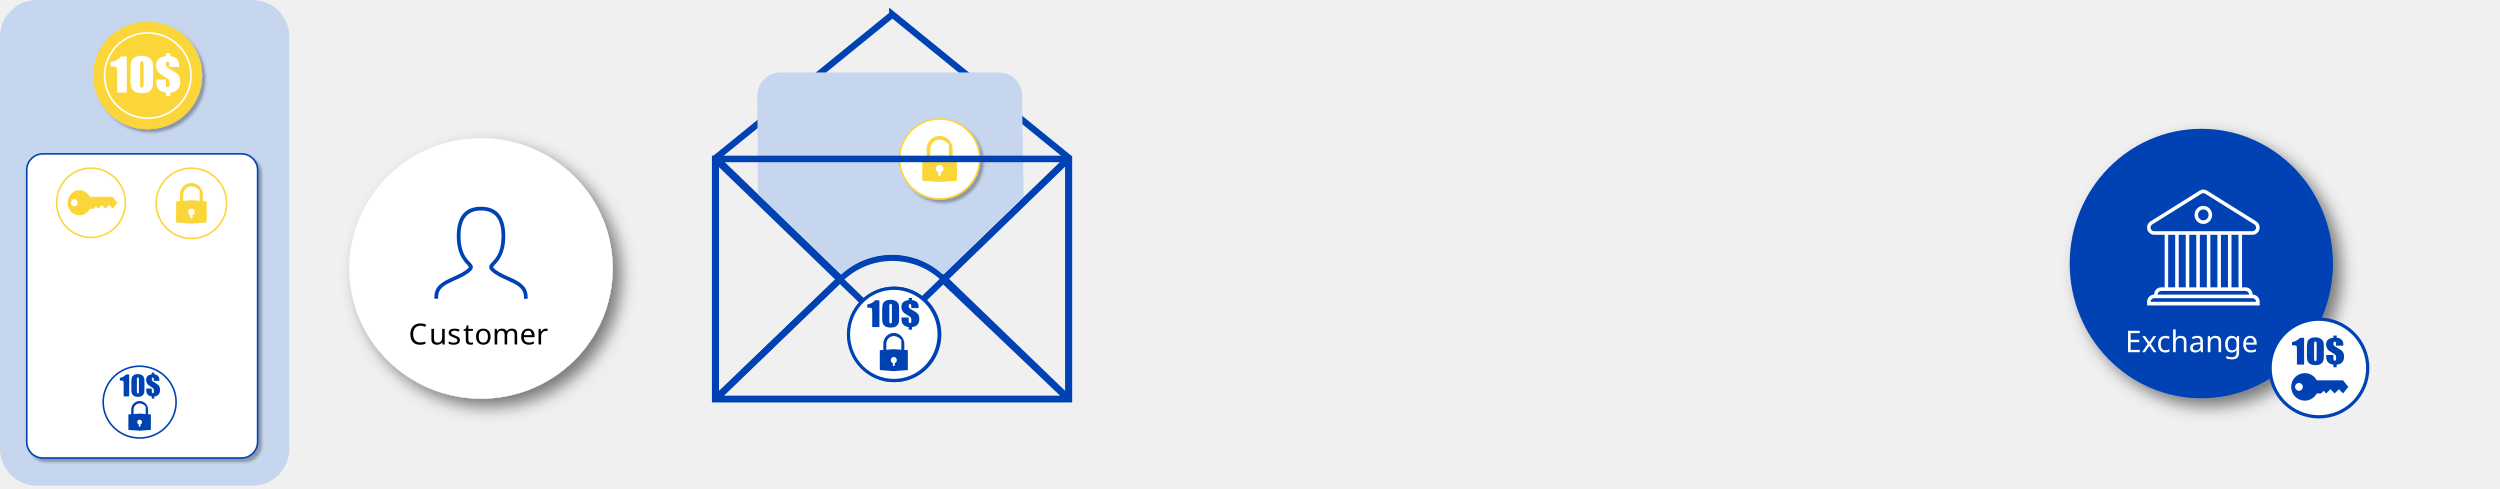
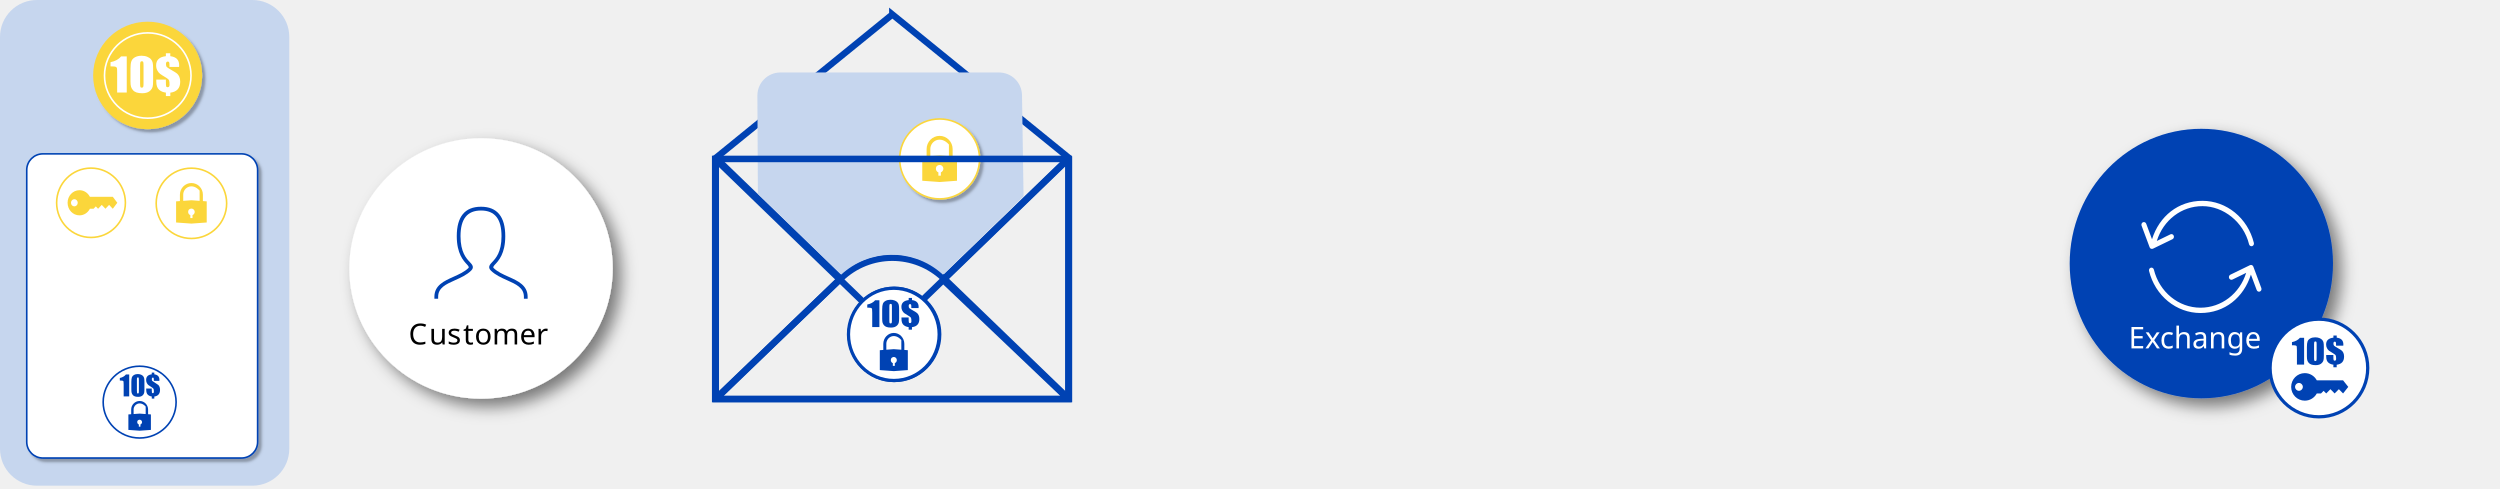
<svg xmlns="http://www.w3.org/2000/svg" id="Layer_2" data-name="Layer 2" viewBox="0 0 1536.28 300.25">
  <defs>
    <style>
      .cls-withdraw-1 {
        font-family: Montserrat-Bold, Montserrat;
        font-size: 13.21px;
        font-weight: 700;
      }

      .cls-withdraw-1, .cls-withdraw-2, .cls-withdraw-3, .cls-withdraw-4, .cls-withdraw-5, .cls-withdraw-6 {
        fill: #fff;
      }

      .cls-withdraw-7 {
        letter-spacing: -.02em;
      }

      .cls-withdraw-8 {
        fill: #fbd63b;
      }

      .cls-withdraw-9 {
        fill: #0042b3;
      }

      .cls-withdraw-3, .cls-withdraw-10, .cls-withdraw-11, .cls-withdraw-12, .cls-withdraw-4, .cls-withdraw-13, .cls-withdraw-14, .cls-withdraw-5 {
        stroke-miterlimit: 10;
      }

      .cls-withdraw-3, .cls-withdraw-13 {
        stroke: #fbd63b;
      }

      .cls-withdraw-10 {
        stroke: #fff;
      }

      .cls-withdraw-10, .cls-withdraw-11, .cls-withdraw-13, .cls-withdraw-14 {
        fill: none;
      }

      .cls-withdraw-15 {
        filter: url(#dropshadow3-2);
      }

      .cls-withdraw-16, .cls-withdraw-12 {
        fill: #0042b3;
      }

      .cls-withdraw-17 {
        filter: url(#dropshadow);
      }

      .cls-withdraw-18 {
        font-size: 17.82px;
      }

      .cls-withdraw-18, .cls-withdraw-6 {
        font-family: Montserrat-Regular, Montserrat;
      }

      .cls-withdraw-11, .cls-withdraw-12, .cls-withdraw-4, .cls-withdraw-14, .cls-withdraw-5 {
        stroke: #0042b3;
      }

      .cls-withdraw-19 {
        fill: #c6d6ee;
      }

      .cls-withdraw-20 {
        filter: url(#dropshadow-2);
      }

      .cls-withdraw-12 {
        stroke-width: .75px;
      }

      .cls-withdraw-4 {
        stroke-width: 2px;
      }

      .cls-withdraw-21 {
        filter: url(#dropshadow3-4);
      }

      .cls-withdraw-22 {
        letter-spacing: -.02em;
      }

      .cls-withdraw-23 {
        filter: url(#dropshadow3-3);
      }

      .cls-withdraw-24 {
        letter-spacing: 0em;
      }

      .cls-withdraw-14 {
        stroke-width: 4px;
      }

      .cls-withdraw-25 {
        fill: #fbd63b;
      }

      .cls-withdraw-6 {
        font-size: 18.45px;
      }

      .cls-withdraw-26 {
        filter: url(#dropshadow3);
      }
    </style>
    <filter id="dropshadow3">
      <feGaussianBlur in="SourceAlpha" stdDeviation="1" />
      <feOffset dx="2" dy="2" />
      <feComponentTransfer>
        <feFuncA slope="0.3" type="linear" />
      </feComponentTransfer>
      <feMerge>
        <feMergeNode />
        <feMergeNode in="SourceGraphic" />
      </feMerge>
    </filter>
    <filter id="dropshadow3-2" data-name="dropshadow3">
      <feGaussianBlur in="SourceAlpha" stdDeviation="1" />
      <feOffset dx="2" dy="2" />
      <feComponentTransfer>
        <feFuncA slope="0.3" type="linear" />
      </feComponentTransfer>
      <feMerge>
        <feMergeNode />
        <feMergeNode in="SourceGraphic" />
      </feMerge>
    </filter>
    <filter id="dropshadow">
      <feGaussianBlur in="SourceAlpha" stdDeviation="5" />
      <feOffset dx="5" dy="5" />
      <feComponentTransfer>
        <feFuncA slope="0.5" type="linear" />
      </feComponentTransfer>
      <feMerge>
        <feMergeNode />
        <feMergeNode in="SourceGraphic" />
      </feMerge>
    </filter>
    <filter id="dropshadow-2" data-name="dropshadow">
      <feGaussianBlur in="SourceAlpha" stdDeviation="5" />
      <feOffset dx="5" dy="5" />
      <feComponentTransfer>
        <feFuncA slope="0.5" type="linear" />
      </feComponentTransfer>
      <feMerge>
        <feMergeNode />
        <feMergeNode in="SourceGraphic" />
      </feMerge>
    </filter>
    <filter id="dropshadow3-3" data-name="dropshadow3">
      <feGaussianBlur in="SourceAlpha" stdDeviation="1" />
      <feOffset dx="2" dy="2" />
      <feComponentTransfer>
        <feFuncA slope="0.3" type="linear" />
      </feComponentTransfer>
      <feMerge>
        <feMergeNode />
        <feMergeNode in="SourceGraphic" />
      </feMerge>
    </filter>
    <filter id="dropshadow3-4" data-name="dropshadow3">
      <feGaussianBlur in="SourceAlpha" stdDeviation="1" />
      <feOffset dx="2" dy="2" />
      <feComponentTransfer>
        <feFuncA slope="0.3" type="linear" />
      </feComponentTransfer>
      <feMerge>
        <feMergeNode />
        <feMergeNode in="SourceGraphic" />
      </feMerge>
    </filter>
  </defs>
  <g id="withdrawjs">
    <g id="coin" data-id="coin">
      <rect class="cls-withdraw-19" width="177.77" height="298.46" rx="22.69" ry="22.69" />
      <g id="coin-content" class="fragment fade">
        <g class="cls-withdraw-23">
          <rect class="cls-withdraw-2" x="16.43" y="94.55" width="141.88" height="186.91" rx="9.91" ry="9.91" />
          <rect class="cls-withdraw-11" x="16.43" y="94.55" width="141.88" height="186.91" rx="9.91" ry="9.91" />
        </g>
        <g>
          <ellipse class="cls-withdraw-3" cx="55.93" cy="124.61" rx="21.13" ry="21.31" />
          <path class="cls-withdraw-8" d="M62.53,125.9l2.26,2.39,2.26-2.39,2.26,2.39,2.78-3.68-2.78-3.68h-14.07c-1.25-2.43-3.65-4.05-6.42-4.05-4.03,0-7.29,3.46-7.29,7.73s3.26,7.73,7.29,7.73c2.78,0,5.17-1.62,6.42-4.05h2.26l1.39-1.47,1.39,1.47,2.26-2.39h0ZM45.69,126.82c-1.15,0-2.08-.99-2.08-2.21s.94-2.21,2.08-2.21,2.08.99,2.08,2.21-.94,2.21-2.08,2.21h0Z" />
        </g>
        <g>
          <ellipse class="cls-withdraw-3" cx="117.63" cy="124.94" rx="21.65" ry="21.6" />
          <path class="cls-withdraw-8" d="M118.3,132.18v1.81h-1.34v-1.81c-1.14-.4-1.84-1.84-.92-3.34,1.67-1.47,3.61-.26,3.61,1.39,0,.89-.57,1.64-1.34,1.95h0ZM112.59,119.64c0-4.47,5.6-7.59,10.08-2.5v6.29s-5.04-.38-5.04-.38l-5.04.38v-3.79h0ZM124.68,123.57v-3.93c0-3.96-3.16-7.17-7.06-7.17s-7.06,3.21-7.06,7.17v3.93l-2.35.17v12.98l9.41.68,9.41-.68v-12.98l-2.35-.17h0Z" />
        </g>
        <g>
          <ellipse class="cls-withdraw-5" cx="85.81" cy="247.1" rx="22.41" ry="22.06" />
          <path class="cls-withdraw-16" d="M86.3,260.85v1.33h-.99v-1.33c-.84-.29-1.35-1.35-.68-2.45,1.23-1.07,2.66-.19,2.66,1.02,0,.65-.42,1.2-.99,1.43h0ZM82.1,251.66c0-3.28,4.12-5.56,7.42-1.83v4.61s-3.71-.28-3.71-.28l-3.71.28v-2.78h0ZM91,254.54v-2.88c0-2.9-2.32-5.25-5.19-5.25s-5.19,2.35-5.19,5.25v2.88l-1.73.13v9.51l6.92.5,6.92-.5v-9.51l-1.73-.13h0Z" />
          <g>
            <path class="cls-withdraw-16" d="M79.4,230.11v13.5h-3.41v-7.24c0-1.04-.03-1.67-.08-1.88-.05-.21-.19-.37-.42-.48-.23-.11-.73-.16-1.52-.16h-.34v-1.57c1.65-.35,2.9-1.07,3.75-2.16h2.01Z" />
            <path class="cls-withdraw-16" d="M88.75,234.68v4.5c0,1.02-.06,1.77-.17,2.23s-.35.9-.7,1.31c-.35.41-.78.7-1.28.88-.5.18-1.06.27-1.68.27-.82,0-1.49-.09-2.03-.28-.54-.19-.97-.48-1.29-.87-.32-.39-.55-.81-.68-1.25s-.2-1.13-.2-2.08v-4.71c0-1.24.11-2.17.32-2.78.22-.62.65-1.11,1.29-1.48.64-.37,1.42-.56,2.34-.56.75,0,1.42.13,2.01.39.59.26,1.03.57,1.32.95.29.37.49.79.59,1.26.1.47.16,1.21.16,2.23ZM85.35,233.55c0-.72-.04-1.17-.11-1.35-.07-.18-.23-.27-.49-.27s-.42.1-.5.29-.12.63-.12,1.33v6.59c0,.78.04,1.26.11,1.42.08.16.24.24.49.24s.42-.09.5-.28c.08-.19.12-.61.12-1.28v-6.68Z" />
            <path class="cls-withdraw-16" d="M97.96,234.05h-3.41v-.56c0-.59-.04-.98-.12-1.17s-.25-.28-.51-.28c-.21,0-.36.08-.47.24-.1.16-.16.4-.16.71,0,.53.11.9.32,1.11.21.21.82.62,1.84,1.23.87.52,1.46.91,1.77,1.19.31.28.58.66.8,1.17.22.5.32,1.13.32,1.88,0,1.2-.29,2.14-.88,2.83s-1.46,1.11-2.63,1.27v1.27h-1.57v-1.31c-.91-.09-1.71-.43-2.39-1.04-.68-.6-1.02-1.65-1.02-3.16v-.66h3.41v.83c0,.91.04,1.47.11,1.69.07.22.24.33.51.33.23,0,.4-.08.51-.23s.17-.38.17-.68c0-.76-.05-1.3-.16-1.62-.11-.32-.47-.68-1.1-1.06-1.04-.64-1.75-1.12-2.12-1.42-.37-.3-.7-.73-.97-1.28-.27-.55-.41-1.17-.41-1.87,0-1.01.29-1.79.86-2.37.58-.57,1.44-.93,2.59-1.06v-1.08h1.57v1.08c1.05.13,1.84.48,2.36,1.05.52.56.78,1.34.78,2.34,0,.14-.01.35-.03.63Z" />
          </g>
        </g>
      </g>
      <g>
        <g class="cls-withdraw-21">
          <ellipse class="cls-withdraw-25" cx="90.73" cy="46.36" rx="33.5" ry="33.03" />
        </g>
        <ellipse class="cls-withdraw-10" cx="90.8" cy="46.42" rx="26.58" ry="26.21" />
        <g>
          <path class="cls-withdraw-2" d="M77.89,34.66v22.21h-5.9v-11.91c0-1.72-.04-2.75-.13-3.1-.09-.35-.33-.61-.72-.79-.39-.18-1.27-.27-2.64-.27h-.58v-2.59c2.85-.58,5.02-1.76,6.5-3.56h3.48Z" />
          <path class="cls-withdraw-2" d="M94.1,42.18v7.41c0,1.68-.1,2.91-.29,3.68s-.6,1.49-1.21,2.15c-.61.67-1.35,1.15-2.22,1.44-.87.29-1.84.44-2.91.44-1.41,0-2.59-.15-3.52-.46-.94-.31-1.68-.78-2.24-1.43-.55-.65-.95-1.33-1.18-2.05-.23-.72-.35-1.86-.35-3.42v-7.75c0-2.04.19-3.57.56-4.58.37-1.01,1.12-1.83,2.24-2.44,1.11-.61,2.47-.92,4.05-.92,1.3,0,2.45.21,3.48.64,1.02.43,1.79.94,2.29,1.56.51.61.85,1.3,1.03,2.07.18.77.27,1.99.27,3.68ZM88.2,40.31c0-1.18-.06-1.92-.18-2.22-.12-.3-.41-.45-.85-.45s-.73.16-.87.47-.21,1.04-.21,2.19v10.84c0,1.29.07,2.07.2,2.33.13.27.42.4.85.4s.73-.15.86-.47c.14-.31.2-1.01.2-2.1v-11Z" />
          <path class="cls-withdraw-2" d="M110.05,41.13h-5.9v-.92c0-.98-.07-1.62-.2-1.92s-.43-.45-.88-.45c-.36,0-.63.13-.81.39-.18.26-.27.65-.27,1.17,0,.87.19,1.48.56,1.82.36.35,1.42,1.02,3.18,2.03,1.5.85,2.52,1.5,3.07,1.96.54.45,1.01,1.09,1.38,1.92.37.83.56,1.86.56,3.09,0,1.98-.51,3.53-1.52,4.65s-2.53,1.82-4.56,2.09v2.09h-2.72v-2.15c-1.58-.15-2.96-.72-4.13-1.71-1.18-.99-1.77-2.72-1.77-5.19v-1.08h5.9v1.36c0,1.49.06,2.42.18,2.78.12.36.42.54.88.54.4,0,.7-.13.89-.38s.29-.62.29-1.12c0-1.24-.09-2.13-.28-2.67-.19-.53-.82-1.12-1.9-1.75-1.8-1.06-3.03-1.84-3.67-2.34-.65-.5-1.21-1.2-1.68-2.11-.47-.91-.71-1.93-.71-3.07,0-1.66.5-2.95,1.5-3.9,1-.94,2.5-1.52,4.49-1.74v-1.77h2.72v1.77c1.82.22,3.18.79,4.09,1.72.91.93,1.36,2.21,1.36,3.85,0,.23-.02.58-.06,1.04Z" />
        </g>
      </g>
    </g>
    <g id="to-blind" class="fragment fade-in-then-out">
      <g>
        <path class="cls-withdraw-14" d="M548.36,8.88l108.51,88.18v148.15h-217.02V97.07l108.51-88.18ZM439.85,97.07l76.73,74.11-76.73,74.04,76.73-74.04c17.73-17.11,45.82-17.11,63.55,0l76.73,74.04-76.73-74.04,76.73-74.11" />
        <path class="cls-withdraw-19" d="M516.92,168.77l-51.19-49.68-.31-60.39c0-7.83,6.35-14.17,14.17-14.17h134.28c7.83,0,14.17,6.35,14.17,14.17l.95,62.01-49.53,48.06-1.38-1.18c-17.75-15.14-44.01-14.63-61.16,1.18h0Z" />
      </g>
      <g>
        <ellipse class="cls-withdraw-4" cx="549.62" cy="205.48" rx="27.87" ry="28.35" />
        <path class="cls-withdraw-16" d="M550.24,223.14v1.7h-1.23v-1.7c-1.04-.38-1.68-1.73-.84-3.14,1.53-1.38,3.3-.24,3.3,1.31,0,.84-.52,1.54-1.23,1.83h0ZM545.01,211.34c0-4.21,5.13-7.14,9.23-2.35v5.92s-4.61-.35-4.61-.35l-4.61.35v-3.57h0ZM556.08,215.04v-3.7c0-3.73-2.89-6.75-6.46-6.75s-6.46,3.02-6.46,6.75v3.7l-2.15.16v12.22l8.61.64,8.61-.64v-12.22l-2.15-.16h0Z" />
        <g>
          <path class="cls-withdraw-16" d="M540.75,184.5v16.47h-4.41v-8.83c0-1.27-.03-2.04-.1-2.3-.07-.26-.25-.45-.54-.58-.29-.13-.95-.2-1.97-.2h-.44v-1.92c2.13-.43,3.75-1.31,4.86-2.64h2.6Z" />
          <path class="cls-withdraw-16" d="M552.87,190.08v5.49c0,1.25-.07,2.16-.22,2.73s-.45,1.1-.91,1.6c-.46.49-1.01.85-1.66,1.07-.65.22-1.37.33-2.17.33-1.06,0-1.93-.11-2.63-.34-.7-.23-1.26-.58-1.67-1.06-.41-.48-.71-.99-.88-1.52s-.26-1.38-.26-2.54v-5.75c0-1.51.14-2.64.42-3.4.28-.75.84-1.36,1.67-1.81.83-.45,1.84-.68,3.03-.68.97,0,1.83.16,2.6.47.76.32,1.34.7,1.71,1.15.38.45.63.97.77,1.54.13.57.2,1.48.2,2.73ZM548.46,188.7c0-.88-.05-1.42-.14-1.64-.09-.22-.3-.33-.64-.33s-.54.12-.65.35-.16.77-.16,1.62v8.04c0,.96.05,1.53.15,1.73.1.2.31.29.64.29s.54-.11.64-.35c.1-.23.15-.75.15-1.56v-8.16Z" />
          <path class="cls-withdraw-16" d="M564.78,189.31h-4.41v-.68c0-.73-.05-1.2-.15-1.42s-.32-.34-.65-.34c-.27,0-.47.1-.61.29-.13.19-.2.48-.2.87,0,.64.14,1.1.42,1.35.27.26,1.06.76,2.38,1.51,1.12.63,1.88,1.11,2.29,1.45.41.34.75.81,1.03,1.42.28.61.42,1.38.42,2.29,0,1.46-.38,2.61-1.13,3.45s-1.89,1.35-3.41,1.55v1.55h-2.03v-1.6c-1.18-.11-2.21-.53-3.09-1.27-.88-.74-1.32-2.02-1.32-3.85v-.8h4.41v1.01c0,1.11.05,1.79.14,2.06.09.27.31.4.66.4.3,0,.52-.09.67-.28s.22-.46.22-.83c0-.92-.07-1.58-.21-1.98-.14-.4-.61-.83-1.42-1.3-1.35-.79-2.26-1.37-2.74-1.73-.48-.37-.9-.89-1.25-1.56-.35-.67-.53-1.43-.53-2.28,0-1.23.37-2.19,1.12-2.89.75-.7,1.86-1.13,3.36-1.29v-1.31h2.03v1.31c1.36.16,2.38.59,3.06,1.28.68.69,1.02,1.64,1.02,2.85,0,.17-.02.43-.04.77Z" />
        </g>
      </g>
      <g id="pk-to-blind">
        <g class="cls-withdraw-26">
          <ellipse class="cls-withdraw-2" cx="577.41" cy="97.67" rx="24.55" ry="24.56" />
          <ellipse class="cls-withdraw-13" cx="577.41" cy="97.67" rx="24.55" ry="24.56" />
        </g>
        <path class="cls-withdraw-8" d="M578.17,105.91v2.06h-1.52v-2.06c-1.29-.46-2.09-2.1-1.04-3.8,1.9-1.67,4.09-.29,4.09,1.58,0,1.01-.65,1.86-1.52,2.21h0ZM571.69,91.65c0-5.09,6.35-8.63,11.43-2.84v7.15s-5.71-.43-5.71-.43l-5.71.43v-4.31h0ZM585.41,96.12v-4.47c0-4.51-3.58-8.16-8-8.16s-8,3.65-8,8.16v4.47l-2.67.19v14.76l10.67.78,10.67-.78v-14.76l-2.67-.19h0Z" />
      </g>
    </g>
    <g id="blinded" data-id="blinded" class="fragment fade-in">
      <g transform="translate(0 0)">
        <path class="cls-withdraw-14" d="M439.49,97.67h217.02v147.54h-217.02V97.67ZM439.49,97.67l100.34,97.02c4.57,4.42,11.81,4.42,16.38,0l100.29-97.02M439.49,245.21l76.62-73.46M656.51,245.21l-76.89-73.16" />
        <g id="sig-on-blinded" style="opacity:0">
          <g>
            <rect class="cls-withdraw-4" x="503.66" y="103.32" width="90.63" height="50.15" rx="5.58" ry="5.58" />
            <path class="cls-withdraw-12" d="M548.98,153.52h-36.66c-6.72-.61-8.65-3.94-8.65-8.81v-32.54c0-6.84,3.87-8.81,8.65-8.81h36.66" />
          </g>
          <g>
            <ellipse class="cls-withdraw-4" cx="525.41" cy="135.08" rx="13.97" ry="14.44" />
            <path class="cls-withdraw-16" d="M528.71,140.89l1.18,1.23,1.18-1.23,1.18,1.23,1.46-1.89-1.46-1.89h-7.38c-.66-1.25-1.91-2.08-3.37-2.08-2.11,0-3.83,1.78-3.83,3.98s1.71,3.98,3.83,3.98c1.46,0,2.72-.83,3.37-2.08h1.18l.73-.76.73.76,1.18-1.23h0ZM519.87,141.36c-.6,0-1.09-.51-1.09-1.14s.49-1.14,1.09-1.14,1.09.51,1.09,1.14-.49,1.14-1.09,1.14h0Z" />
            <g>
              <path class="cls-withdraw-16" d="M522.23,125.6v7.73h-1.82v-4.14c0-.6-.01-.96-.04-1.08-.03-.12-.1-.21-.22-.27-.12-.06-.39-.09-.81-.09h-.18v-.9c.88-.2,1.55-.61,2.01-1.24h1.07Z" />
              <path class="cls-withdraw-16" d="M527.23,128.22v2.58c0,.59-.03,1.01-.09,1.28s-.18.52-.37.75c-.19.23-.42.4-.69.5-.27.1-.57.15-.9.15-.44,0-.8-.05-1.09-.16-.29-.11-.52-.27-.69-.5-.17-.23-.29-.46-.37-.71s-.11-.65-.11-1.19v-2.7c0-.71.06-1.24.17-1.59.12-.35.35-.64.69-.85.34-.21.76-.32,1.25-.32.4,0,.76.07,1.07.22.32.15.55.33.71.54.16.21.26.45.32.72.06.27.08.69.08,1.28ZM525.41,127.57c0-.41-.02-.67-.06-.77-.04-.1-.13-.16-.26-.16s-.22.06-.27.16-.07.36-.07.76v3.77c0,.45.02.72.06.81.04.09.13.14.26.14s.22-.05.27-.16c.04-.11.06-.35.06-.73v-3.83Z" />
              <path class="cls-withdraw-16" d="M532.16,127.85h-1.82v-.32c0-.34-.02-.56-.06-.67s-.13-.16-.27-.16c-.11,0-.19.05-.25.14-.06.09-.08.23-.08.41,0,.3.06.51.17.63.11.12.44.36.98.71.46.3.78.52.95.68.17.16.31.38.43.67.12.29.17.65.17,1.08,0,.69-.16,1.23-.47,1.62s-.78.63-1.41.73v.73h-.84v-.75c-.49-.05-.91-.25-1.28-.59-.36-.35-.55-.95-.55-1.81v-.38h1.82v.47c0,.52.02.84.06.97.04.13.13.19.27.19.12,0,.21-.04.28-.13s.09-.22.09-.39c0-.43-.03-.74-.09-.93-.06-.19-.25-.39-.59-.61-.56-.37-.93-.64-1.13-.81-.2-.17-.37-.42-.52-.73-.15-.32-.22-.67-.22-1.07,0-.58.15-1.03.46-1.36.31-.33.77-.53,1.39-.61v-.62h.84v.62c.56.08.98.28,1.26.6.28.32.42.77.42,1.34,0,.08,0,.2-.02.36Z" />
            </g>
          </g>
          <text class="cls-withdraw-1" transform="translate(516.89 116.42) scale(.97 1)">
            <tspan x="0" y="0">Sig</tspan>
          </text>
        </g>
        <g>
          <ellipse class="cls-withdraw-4" cx="549.27" cy="205.48" rx="27.87" ry="28.35" />
          <path class="cls-withdraw-16" d="M549.88,223.14v1.7h-1.23v-1.7c-1.04-.38-1.68-1.73-.84-3.14,1.53-1.38,3.3-.24,3.3,1.31,0,.84-.52,1.54-1.23,1.83h0ZM544.65,211.34c0-4.21,5.13-7.14,9.23-2.35v5.92s-4.61-.35-4.61-.35l-4.61.35v-3.57h0ZM555.72,215.04v-3.7c0-3.73-2.89-6.75-6.46-6.75s-6.46,3.02-6.46,6.75v3.7l-2.15.16v12.22l8.61.64,8.61-.64v-12.22l-2.15-.16h0Z" />
          <g>
            <path class="cls-withdraw-16" d="M540.4,184.5v16.47h-4.41v-8.83c0-1.27-.03-2.04-.1-2.3-.07-.26-.25-.45-.54-.58-.29-.13-.95-.2-1.97-.2h-.44v-1.92c2.13-.43,3.75-1.31,4.86-2.64h2.6Z" />
            <path class="cls-withdraw-16" d="M552.51,190.08v5.49c0,1.25-.07,2.16-.22,2.73s-.45,1.1-.91,1.6c-.46.49-1.01.85-1.66,1.07-.65.22-1.37.33-2.17.33-1.06,0-1.93-.11-2.63-.34-.7-.23-1.26-.58-1.67-1.06-.41-.48-.71-.99-.88-1.52s-.26-1.38-.26-2.54v-5.75c0-1.51.14-2.64.42-3.4.28-.75.84-1.36,1.67-1.81.83-.45,1.84-.68,3.03-.68.97,0,1.83.16,2.6.47.76.32,1.34.7,1.71,1.15.38.45.63.97.77,1.54.13.57.2,1.48.2,2.73ZM548.1,188.7c0-.88-.05-1.42-.14-1.64-.09-.22-.3-.33-.64-.33s-.54.12-.65.35-.16.77-.16,1.62v8.04c0,.96.05,1.53.15,1.73.1.2.31.29.64.29s.54-.11.64-.35c.1-.23.15-.75.15-1.56v-8.16Z" />
            <path class="cls-withdraw-16" d="M564.43,189.31h-4.41v-.68c0-.73-.05-1.2-.15-1.42s-.32-.34-.65-.34c-.27,0-.47.1-.61.29-.13.19-.2.48-.2.87,0,.64.14,1.1.42,1.35.27.26,1.06.76,2.38,1.51,1.12.63,1.88,1.11,2.29,1.45.41.34.75.81,1.03,1.42.28.61.42,1.38.42,2.29,0,1.46-.38,2.61-1.13,3.45s-1.89,1.35-3.41,1.55v1.55h-2.03v-1.6c-1.18-.11-2.21-.53-3.09-1.27-.88-.74-1.32-2.02-1.32-3.85v-.8h4.41v1.01c0,1.11.05,1.79.14,2.06.09.27.31.4.66.4.3,0,.52-.09.67-.28s.22-.46.22-.83c0-.92-.07-1.58-.21-1.98-.14-.4-.61-.83-1.42-1.3-1.35-.79-2.26-1.37-2.74-1.73-.48-.37-.9-.89-1.25-1.56-.35-.67-.53-1.43-.53-2.28,0-1.23.37-2.19,1.12-2.89.75-.7,1.86-1.13,3.36-1.29v-1.31h2.03v1.31c1.36.16,2.38.59,3.06,1.28.68.69,1.02,1.64,1.02,2.85,0,.17-.02.43-.04.77Z" />
          </g>
        </g>
      </g>
    </g>
    <g id="customer" data-id="customer">
      <g class="cls-withdraw-17">
        <ellipse class="cls-withdraw-2" cx="295.6" cy="164.97" rx="80.92" ry="80.02" />
      </g>
      <text class="cls-withdraw-18" transform="translate(251.07 211.67) scale(1.01 1)">
        <tspan class="cls-withdraw-7" x="0" y="0">C</tspan>
        <tspan class="cls-withdraw-24" x="12.49" y="0">us</tspan>
        <tspan class="cls-withdraw-22" x="33.17" y="0">t</tspan>
        <tspan x="40.07" y="0">omer</tspan>
      </text>
      <path class="cls-withdraw-9" d="M324.25,183.56h-2.3v-1.15c0-5.59-4.8-7.73-10.36-10.21-3.53-1.58-7.19-3.21-9.93-5.91-2.15-2.12-.57-3.79.81-5.25,2.14-2.26,5.72-6.05,5.72-15.89,0-10.62-4.12-15.79-12.6-15.79s-12.6,5.17-12.6,15.79c0,9.85,3.58,13.63,5.72,15.89,1.39,1.47,2.96,3.14.82,5.25-2.74,2.7-6.39,4.33-9.93,5.91-5.56,2.48-10.36,4.62-10.36,10.21v1.15h-2.3v-1.15c0-7.08,5.96-9.74,11.72-12.32,3.35-1.5,6.81-3.04,9.25-5.45q.54-.54-.87-2.03c-2.22-2.35-6.35-6.71-6.35-17.48,0-12,5.01-18.09,14.9-18.09s14.9,6.09,14.9,18.09c0,10.76-4.13,15.13-6.35,17.48q-1.42,1.5-.87,2.03c2.44,2.4,5.9,3.95,9.25,5.44,5.76,2.57,11.72,5.23,11.72,12.32v1.15Z" />
    </g>
    <g id="bank-complete" data-id="bank-complete">
      <g id="bank">
        <g class="cls-withdraw-20">
          <ellipse class="cls-withdraw-16" cx="1352.75" cy="161.96" rx="80.9" ry="82.81" />
        </g>
        <g>
-           <path class="cls-withdraw-2" d="M1384.24,181.03c0-2.46-1.94-4.45-4.32-4.45h-2.16v-32.28h6.49c1.94,0,3.64-1.33,4.16-3.25.52-1.92-.26-3.97-1.92-5.01l-30.26-18.92c-.69-.43-1.47-.65-2.24-.65s-1.55.21-2.24.65l-30.26,18.92c-1.66,1.04-2.44,3.08-1.92,5.01.52,1.92,2.22,3.25,4.16,3.25h6.49v32.28h-2.16c-2.39,0-4.32,1.99-4.32,4.45-2.39,0-4.32,1.99-4.32,4.45v2.23h69.18v-2.23c0-2.46-1.94-4.45-4.32-4.45h0ZM1375.6,176.58h-4.32v-32.28h4.32v32.28h0ZM1338.85,144.3h4.32v32.28h-4.32v-32.28h0ZM1345.33,144.3h4.32v32.28h-4.32v-32.28h0ZM1351.82,144.3h4.32v32.28h-4.32v-32.28h0ZM1358.3,144.3h4.32v32.28h-4.32v-32.28h0ZM1364.79,144.3h4.32v32.28h-4.32v-32.28h0ZM1323.71,142.07c-.97,0-1.82-.67-2.08-1.63-.26-.96.13-1.99.96-2.5l30.26-18.92c.34-.21.73-.32,1.12-.32s.78.11,1.12.32l30.26,18.92c.83.52,1.22,1.55.96,2.5-.26.96-1.12,1.63-2.08,1.63h-60.53ZM1332.36,144.3h4.32v32.28h-4.32v-32.28h0ZM1328.04,178.8h51.88c1.19,0,2.16,1,2.16,2.23h-56.21c0-1.23.97-2.23,2.16-2.23h0ZM1321.55,185.48c0-1.23.97-2.23,2.16-2.23h60.53c1.19,0,2.16,1,2.16,2.23h-64.85Z" />
-           <path class="cls-withdraw-2" d="M1353.98,126.49c-2.99,0-5.4,2.49-5.4,5.57s2.42,5.57,5.4,5.57,5.4-2.49,5.4-5.57-2.42-5.57-5.4-5.57h0ZM1353.98,135.39c-1.79,0-3.24-1.49-3.24-3.34s1.45-3.34,3.24-3.34,3.24,1.49,3.24,3.34-1.45,3.34-3.24,3.34h0Z" />
-         </g>
-         <text class="cls-withdraw-6" transform="translate(1305.93 216.44) scale(.98 1)">
-           <tspan x="0" y="0">Exchange</tspan>
+           <path class="cls-withdraw-2" d="M1321.83,152.84c.38.16.83.16,1.21-.03l12-5.83c.77-.39,1.09-1.38.72-2.2-.35-.79-1.23-1.15-1.98-.79l-8.4,4.09c4.01-12.83,15.18-21.4,28.04-21.4s25.26,9.63,28.65,23.41c.22.87,1.06,1.4,1.87,1.17.81-.23,1.31-1.13,1.09-2-3.75-15.21-16.75-25.85-31.62-25.85s-26.52,9.46-30.97,23.62l-3.53-9.44c-.26-.85-1.14-1.33-1.94-1.05-.8.28-1.24,1.22-.98,2.07.02.07.05.13.08.2l4.9,13.14c.15.41.46.76.86.92h0Z" />
+           <path class="cls-withdraw-2" d="M1389.63,177.08s-.03-.07-.03-.1l-4.9-13.14c-.15-.41-.46-.76-.86-.92-.38-.16-.83-.15-1.21.03l-12,5.83c-.78.34-1.15,1.31-.83,2.15.32.84,1.23,1.23,2.01.89.03-.02.06-.03.09-.05l8.4-4.09c-4.04,12.83-15.23,21.4-28.07,21.4-13.47,0-25.26-9.63-28.65-23.41-.22-.87-1.06-1.4-1.87-1.17-.81.23-1.31,1.13-1.09,2,3.73,15.23,16.75,25.85,31.62,25.85s26.5-9.46,30.97-23.62l3.53,9.44c.29.85,1.17,1.3,1.97.99.8-.31,1.21-1.25.92-2.1h0Z" />
+         </g>
+         <text class="cls-withdraw-6" transform="translate(1308.062 214.1119) scale(.9769 1)">
+           <tspan class="cls-28" x="0" y="0">Exchange</tspan>
        </text>
      </g>
      <g>
        <circle class="cls-withdraw-4" cx="1425" cy="226.14" r="30" />
        <path class="cls-withdraw-16" d="M1432.08,239.16l2.59,2.62,2.59-2.62,2.59,2.62,3.19-4.03-3.19-4.03h-16.15c-1.44-2.66-4.19-4.43-7.38-4.43-4.63,0-8.37,3.79-8.37,8.46s3.75,8.46,8.37,8.46c3.19,0,5.94-1.77,7.38-4.43h2.59l1.6-1.61,1.6,1.61,2.59-2.62h0ZM1412.73,240.16c-1.32,0-2.39-1.09-2.39-2.42s1.08-2.42,2.39-2.42,2.39,1.09,2.39,2.42-1.08,2.42-2.39,2.42h0Z" />
        <g>
          <path class="cls-withdraw-16" d="M1415.9,207.6v16.47h-4.41v-8.83c0-1.27-.03-2.04-.1-2.3-.07-.26-.25-.45-.54-.58-.29-.13-.95-.2-1.97-.2h-.44v-1.92c2.13-.43,3.75-1.31,4.86-2.64h2.6Z" />
          <path class="cls-withdraw-16" d="M1428.02,213.17v5.49c0,1.25-.07,2.16-.22,2.73s-.45,1.1-.91,1.6c-.46.49-1.01.85-1.66,1.07-.65.22-1.37.33-2.17.33-1.06,0-1.93-.11-2.63-.34-.7-.23-1.26-.58-1.67-1.06-.41-.48-.71-.99-.88-1.52s-.26-1.38-.26-2.54v-5.75c0-1.51.14-2.64.42-3.4.28-.75.84-1.36,1.67-1.81.83-.45,1.84-.68,3.03-.68.97,0,1.83.16,2.6.47.76.32,1.34.7,1.71,1.15.38.45.63.97.77,1.54.13.57.2,1.48.2,2.73ZM1423.61,211.79c0-.88-.05-1.42-.14-1.64-.09-.22-.3-.33-.64-.33s-.54.12-.65.35-.16.77-.16,1.62v8.04c0,.96.05,1.53.15,1.73.1.2.31.29.64.29s.54-.11.64-.35c.1-.23.15-.75.15-1.56v-8.16Z" />
          <path class="cls-withdraw-16" d="M1439.94,212.4h-4.41v-.68c0-.73-.05-1.2-.15-1.42s-.32-.34-.65-.34c-.27,0-.47.1-.61.29-.13.19-.2.48-.2.87,0,.64.14,1.1.42,1.35.27.26,1.06.76,2.38,1.51,1.12.63,1.88,1.11,2.29,1.45.41.34.75.81,1.03,1.42.28.61.42,1.38.42,2.29,0,1.46-.38,2.61-1.13,3.45s-1.89,1.35-3.41,1.55v1.55h-2.03v-1.6c-1.18-.11-2.21-.53-3.09-1.27-.88-.74-1.32-2.02-1.32-3.85v-.8h4.41v1.01c0,1.11.05,1.79.14,2.06.09.27.31.4.66.4.3,0,.52-.09.67-.28s.22-.46.22-.83c0-.92-.07-1.58-.21-1.98-.14-.4-.61-.83-1.42-1.3-1.35-.79-2.26-1.37-2.74-1.73-.48-.37-.9-.89-1.25-1.56-.35-.67-.53-1.43-.53-2.28,0-1.23.37-2.19,1.12-2.89.75-.7,1.86-1.13,3.36-1.29v-1.31h2.03v1.31c1.36.16,2.38.59,3.06,1.28.68.69,1.02,1.64,1.02,2.85,0,.17-.02.43-.04.77Z" />
        </g>
      </g>
    </g>
  </g>
</svg>
